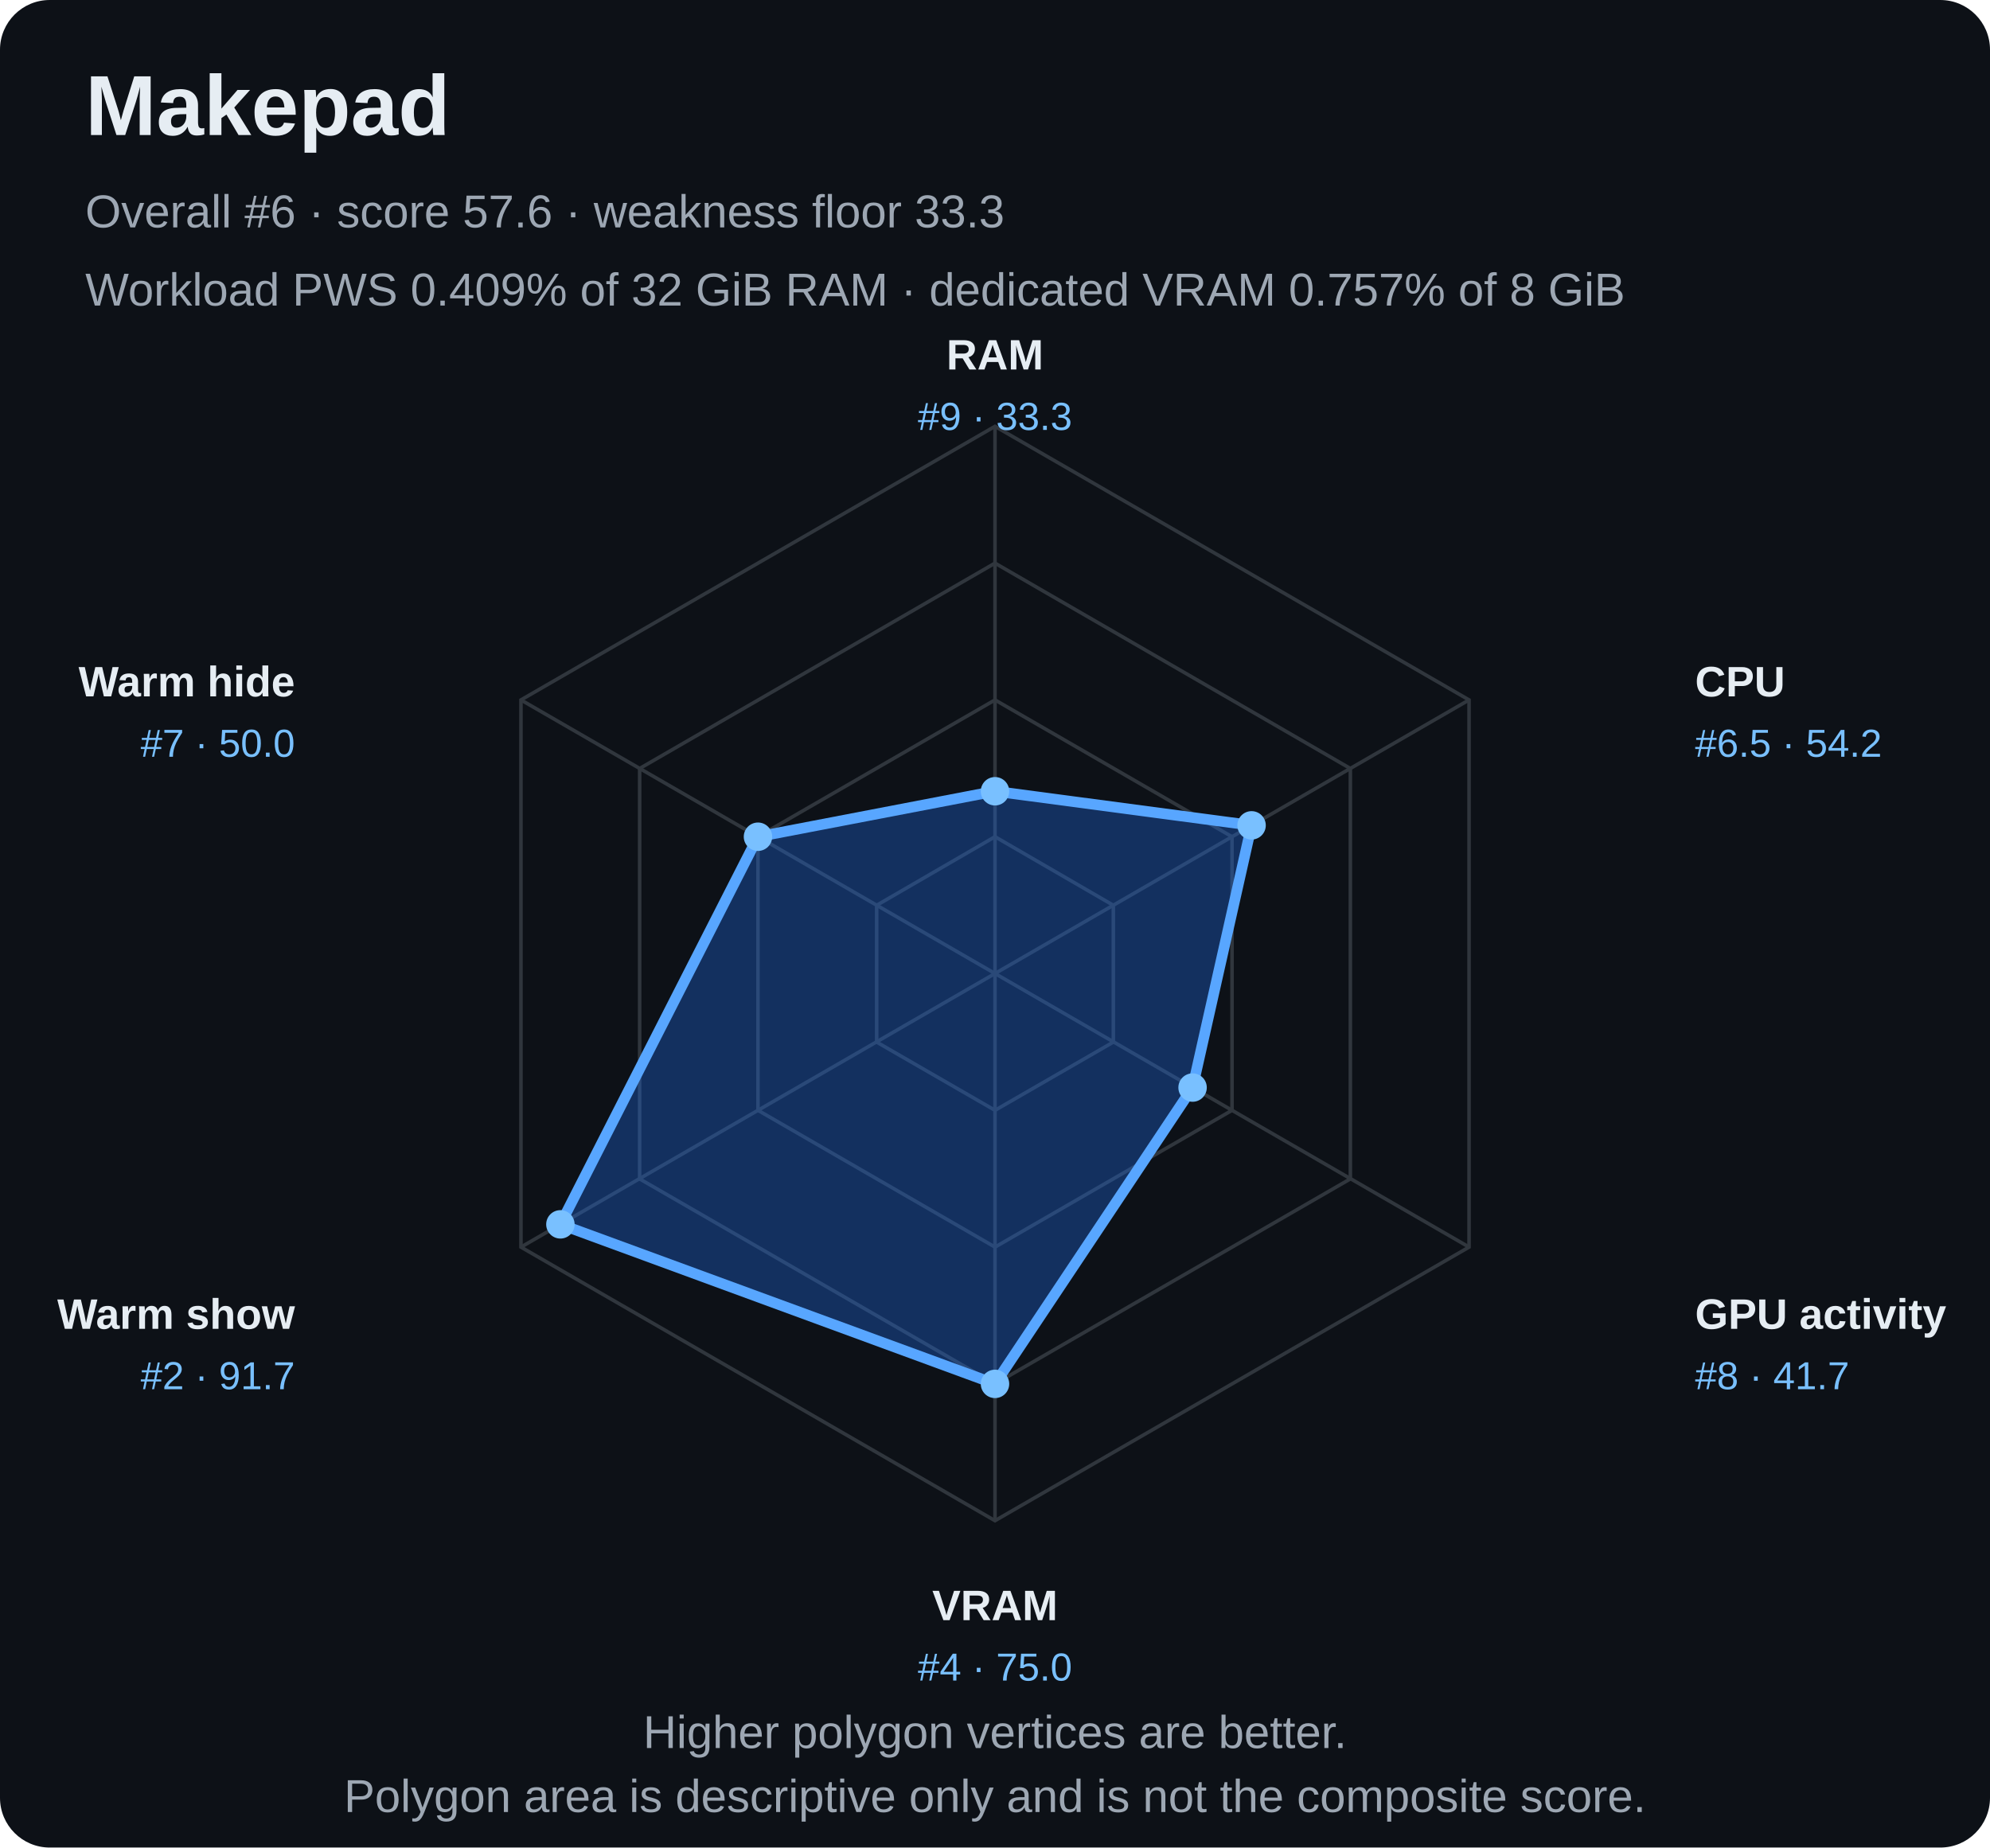
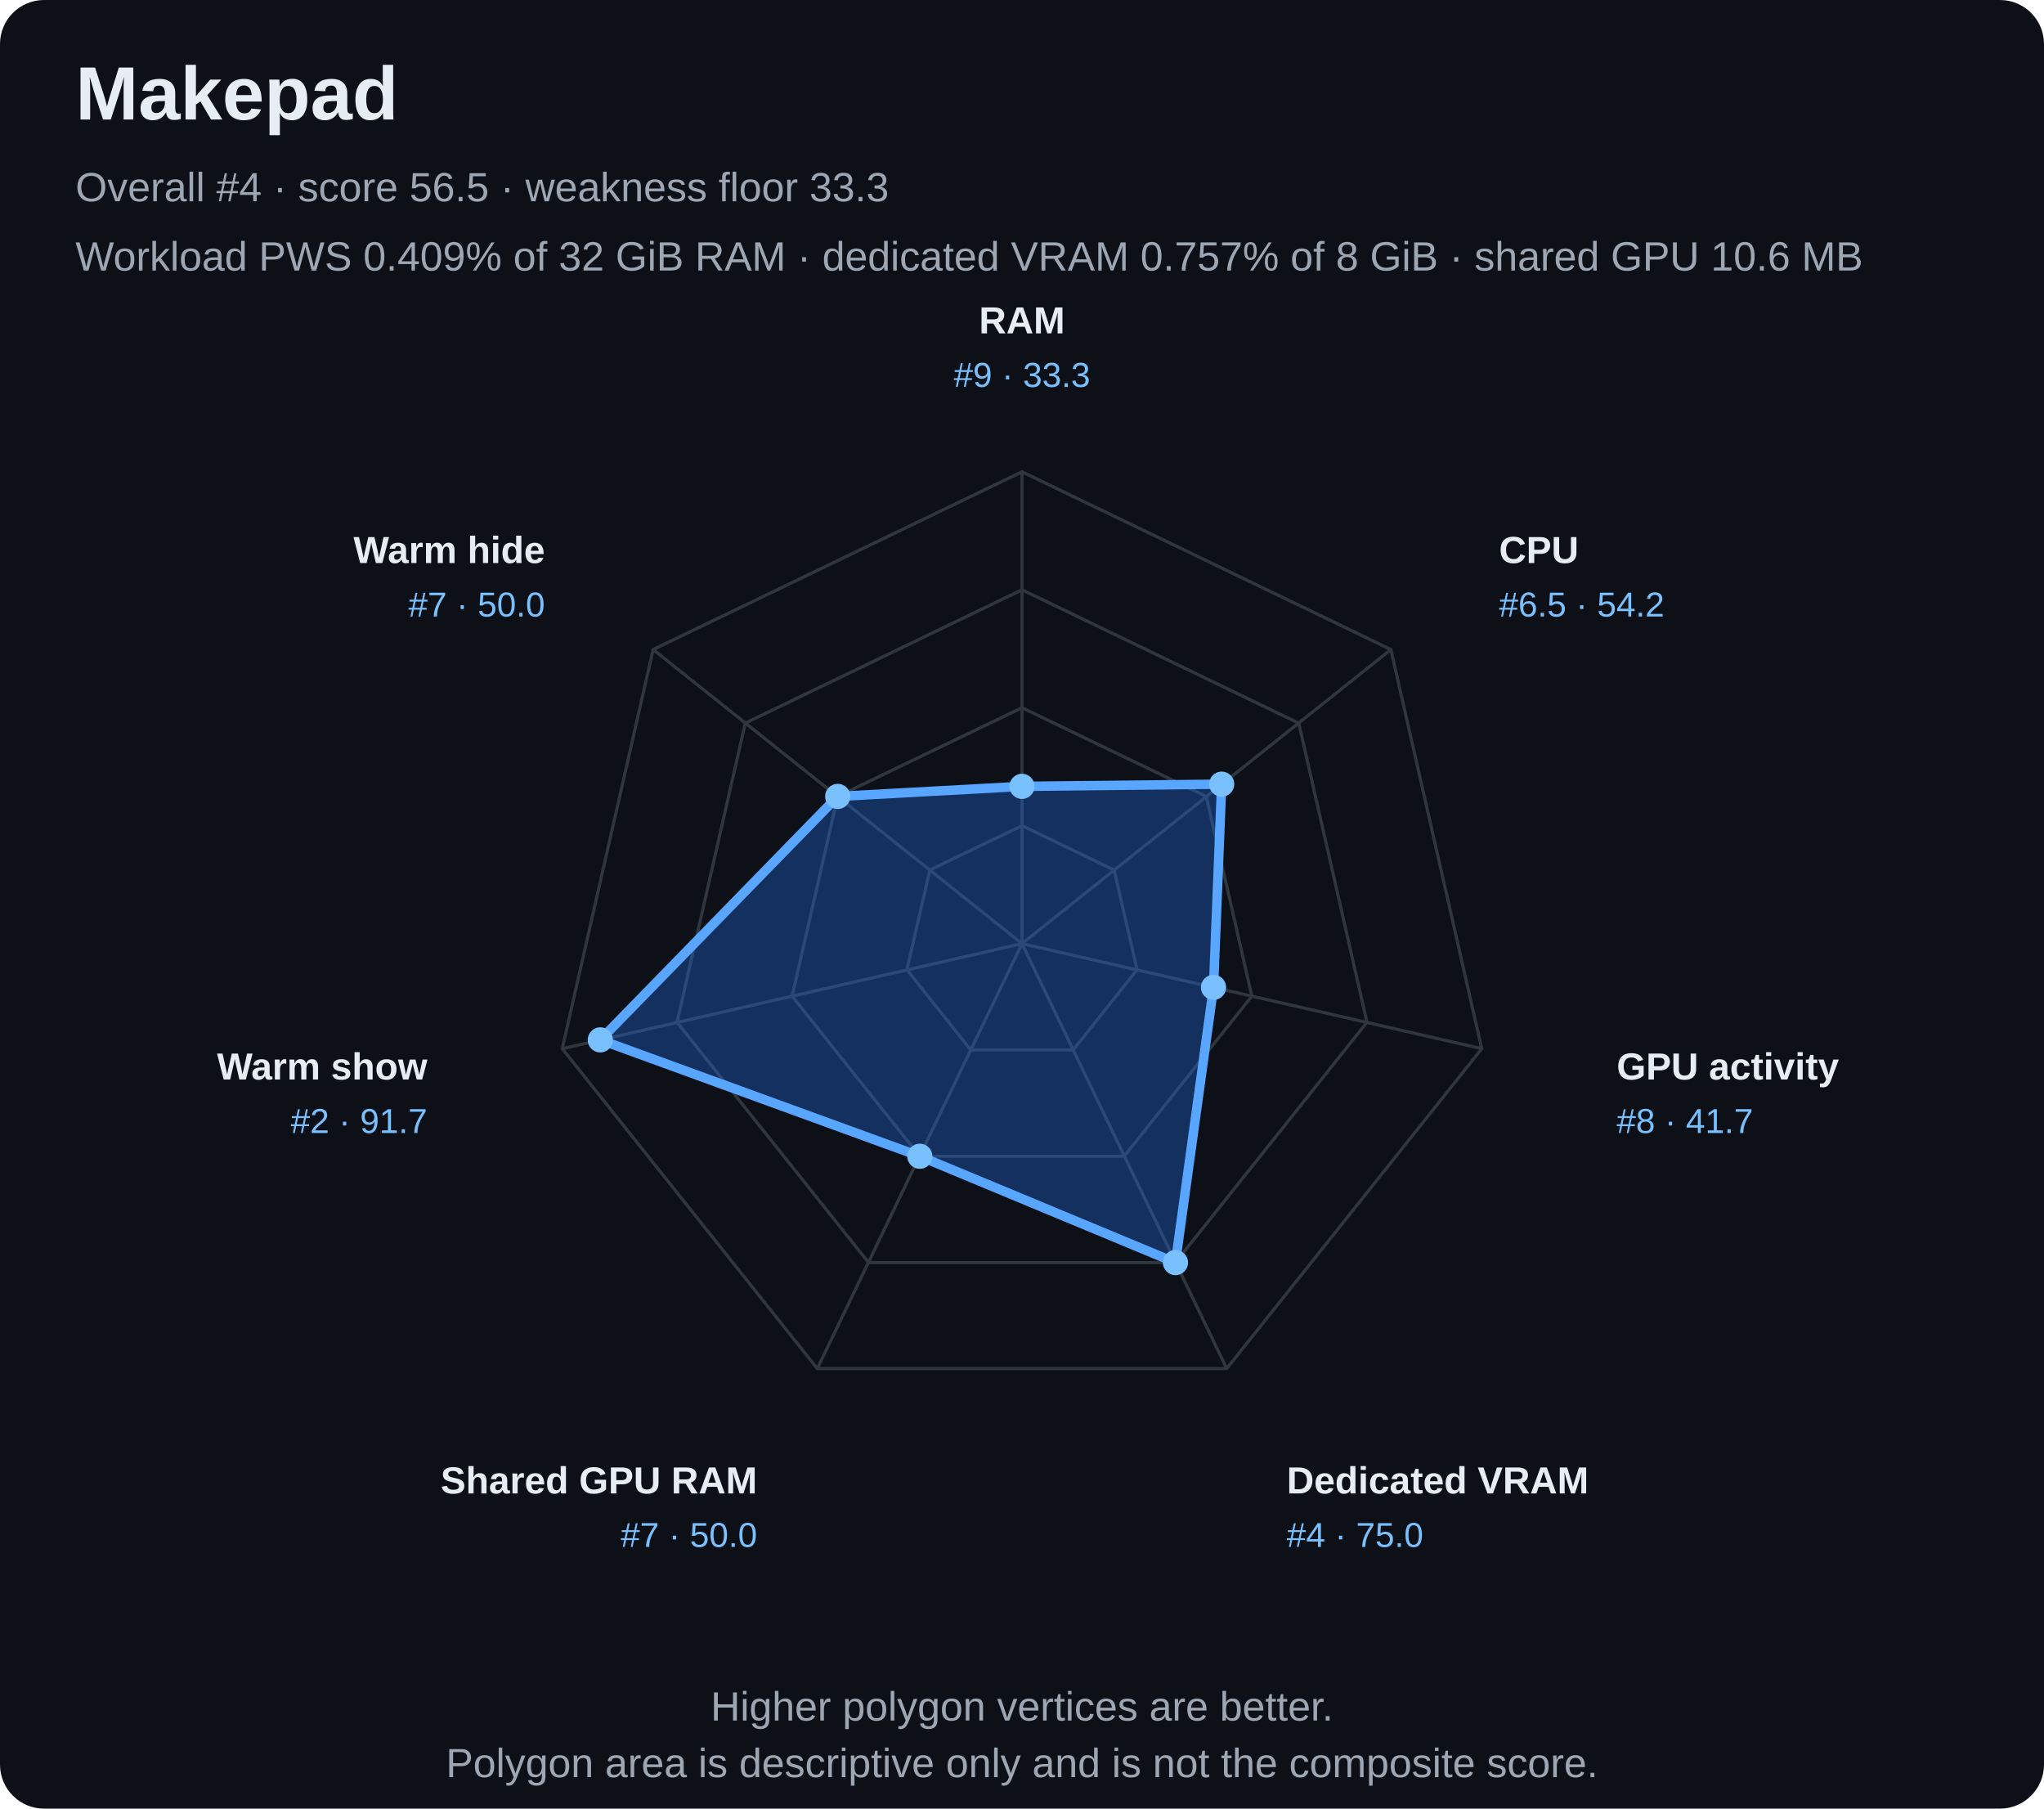
- <svg xmlns="http://www.w3.org/2000/svg" width="560" height="520" viewBox="0 0 560 520" role="img" aria-labelledby="title desc">
+ <svg xmlns="http://www.w3.org/2000/svg" width="650" height="575" viewBox="0 0 650 575" role="img" aria-labelledby="title desc">
  <style>text{font-family:"Segoe UI",Arial,sans-serif;fill:#e6edf3}.title{font-size:24px;font-weight:700}.sub{font-size:13px;fill:#9da7b3}.axis{font-size:12px;font-weight:700}.value{font-size:11px;fill:#79c0ff}.ring{fill:none;stroke:#30363d;stroke-width:1}.spoke{stroke:#30363d;stroke-width:1}.shape{fill:#1f6feb;fill-opacity:.34;stroke:#58a6ff;stroke-width:3}.dot{fill:#79c0ff}</style>
-   <rect width="560" height="520" rx="14" fill="#0d1117" />
+   <rect width="650" height="575" rx="14" fill="#0d1117" />
  <text class="title" x="24" y="38">Makepad</text>
-   <text class="sub" x="24" y="64">Overall #6 · score 57.6 · weakness floor 33.3</text>
-   <text class="sub" x="24" y="86">Workload PWS 0.409% of 32 GiB RAM · dedicated VRAM 0.757% of 8 GiB</text>
-   <polygon class="ring" points="280.0,235.5 313.3,254.8 313.3,293.3 280.0,312.5 246.7,293.3 246.7,254.8" />
-   <polygon class="ring" points="280.0,197.0 346.7,235.5 346.7,312.5 280.0,351.0 213.3,312.5 213.3,235.5" />
-   <polygon class="ring" points="280.0,158.5 380.0,216.3 380.0,331.8 280.0,389.5 180.0,331.8 180.0,216.3" />
-   <polygon class="ring" points="280.0,120.0 413.4,197.0 413.4,351.0 280.0,428.0 146.6,351.0 146.6,197.0" />
-   <line class="spoke" x1="280" y1="274" x2="280.0" y2="120.0" />
-   <line class="spoke" x1="280" y1="274" x2="413.4" y2="197.0" />
-   <line class="spoke" x1="280" y1="274" x2="413.4" y2="351.0" />
-   <line class="spoke" x1="280" y1="274" x2="280.0" y2="428.0" />
-   <line class="spoke" x1="280" y1="274" x2="146.6" y2="351.0" />
-   <line class="spoke" x1="280" y1="274" x2="146.6" y2="197.0" />
-   <polygon class="shape" points="280.0,222.7 352.2,232.3 335.6,306.1 280.0,389.5 157.7,344.6 213.3,235.5" />
-   <circle class="dot" cx="280.0" cy="222.7" r="4" />
-   <circle class="dot" cx="352.2" cy="232.3" r="4" />
-   <circle class="dot" cx="335.6" cy="306.1" r="4" />
-   <circle class="dot" cx="280.0" cy="389.5" r="4" />
-   <circle class="dot" cx="157.7" cy="344.6" r="4" />
-   <circle class="dot" cx="213.3" cy="235.5" r="4" />
-   <text class="axis" x="280" y="104" text-anchor="middle">RAM</text>
-   <text class="value" x="280" y="121" text-anchor="middle">#9 · 33.3</text>
-   <text class="axis" x="477" y="196" text-anchor="start">CPU</text>
-   <text class="value" x="477" y="213" text-anchor="start">#6.5 · 54.2</text>
-   <text class="axis" x="477" y="374" text-anchor="start">GPU activity</text>
-   <text class="value" x="477" y="391" text-anchor="start">#8 · 41.7</text>
-   <text class="axis" x="280" y="456" text-anchor="middle">VRAM</text>
-   <text class="value" x="280" y="473" text-anchor="middle">#4 · 75.0</text>
-   <text class="axis" x="83" y="374" text-anchor="end">Warm show</text>
-   <text class="value" x="83" y="391" text-anchor="end">#2 · 91.7</text>
-   <text class="axis" x="83" y="196" text-anchor="end">Warm hide</text>
-   <text class="value" x="83" y="213" text-anchor="end">#7 · 50.0</text>
-   <text class="sub" x="280" y="492" text-anchor="middle">Higher polygon vertices are better.</text>
-   <text class="sub" x="280" y="510" text-anchor="middle">Polygon area is descriptive only and is not the composite score.</text>
+   <text class="sub" x="24" y="64">Overall #4 · score 56.5 · weakness floor 33.3</text>
+   <text class="sub" x="24" y="86">Workload PWS 0.409% of 32 GiB RAM · dedicated VRAM 0.757% of 8 GiB · shared GPU 10.6 MB</text>
+   <polygon class="ring" points="325.0,262.5 354.3,276.6 361.6,308.3 341.3,333.8 308.7,333.8 288.4,308.3 295.7,276.6" />
+   <polygon class="ring" points="325.0,225.0 383.6,253.2 398.1,316.7 357.5,367.6 292.5,367.6 251.9,316.7 266.4,253.2" />
+   <polygon class="ring" points="325.0,187.5 413.0,229.9 434.7,325.0 373.8,401.4 276.2,401.4 215.3,325.0 237.0,229.9" />
+   <polygon class="ring" points="325.0,150.0 442.3,206.5 471.2,333.4 390.1,435.1 259.9,435.1 178.8,333.4 207.7,206.5" />
+   <line class="spoke" x1="325" y1="300" x2="325.0" y2="150.0" />
+   <line class="spoke" x1="325" y1="300" x2="442.3" y2="206.5" />
+   <line class="spoke" x1="325" y1="300" x2="471.2" y2="333.4" />
+   <line class="spoke" x1="325" y1="300" x2="390.1" y2="435.1" />
+   <line class="spoke" x1="325" y1="300" x2="259.9" y2="435.1" />
+   <line class="spoke" x1="325" y1="300" x2="178.8" y2="333.4" />
+   <line class="spoke" x1="325" y1="300" x2="207.7" y2="206.5" />
+   <polygon class="shape" points="325.0,250.0 388.5,249.3 385.9,313.9 373.8,401.4 292.5,367.6 190.9,330.6 266.4,253.2" />
+   <circle class="dot" cx="325.0" cy="250.0" r="4" />
+   <circle class="dot" cx="388.5" cy="249.3" r="4" />
+   <circle class="dot" cx="385.9" cy="313.9" r="4" />
+   <circle class="dot" cx="373.8" cy="401.4" r="4" />
+   <circle class="dot" cx="292.5" cy="367.6" r="4" />
+   <circle class="dot" cx="190.9" cy="330.6" r="4" />
+   <circle class="dot" cx="266.4" cy="253.2" r="4" />
+   <text class="axis" x="325.0" y="106.0" text-anchor="middle">RAM</text>
+   <text class="value" x="325.0" y="123.0" text-anchor="middle">#9 · 33.3</text>
+   <text class="axis" x="476.7" y="179.0" text-anchor="start">CPU</text>
+   <text class="value" x="476.7" y="196.0" text-anchor="start">#6.5 · 54.2</text>
+   <text class="axis" x="514.1" y="343.2" text-anchor="start">GPU activity</text>
+   <text class="value" x="514.1" y="360.2" text-anchor="start">#8 · 41.7</text>
+   <text class="axis" x="409.2" y="474.8" text-anchor="start">Dedicated VRAM</text>
+   <text class="value" x="409.2" y="491.8" text-anchor="start">#4 · 75.0</text>
+   <text class="axis" x="240.8" y="474.8" text-anchor="end">Shared GPU RAM</text>
+   <text class="value" x="240.8" y="491.8" text-anchor="end">#7 · 50.0</text>
+   <text class="axis" x="135.9" y="343.2" text-anchor="end">Warm show</text>
+   <text class="value" x="135.9" y="360.2" text-anchor="end">#2 · 91.7</text>
+   <text class="axis" x="173.3" y="179.0" text-anchor="end">Warm hide</text>
+   <text class="value" x="173.3" y="196.0" text-anchor="end">#7 · 50.0</text>
+   <text class="sub" x="325" y="547" text-anchor="middle">Higher polygon vertices are better.</text>
+   <text class="sub" x="325" y="565" text-anchor="middle">Polygon area is descriptive only and is not the composite score.</text>
</svg>
